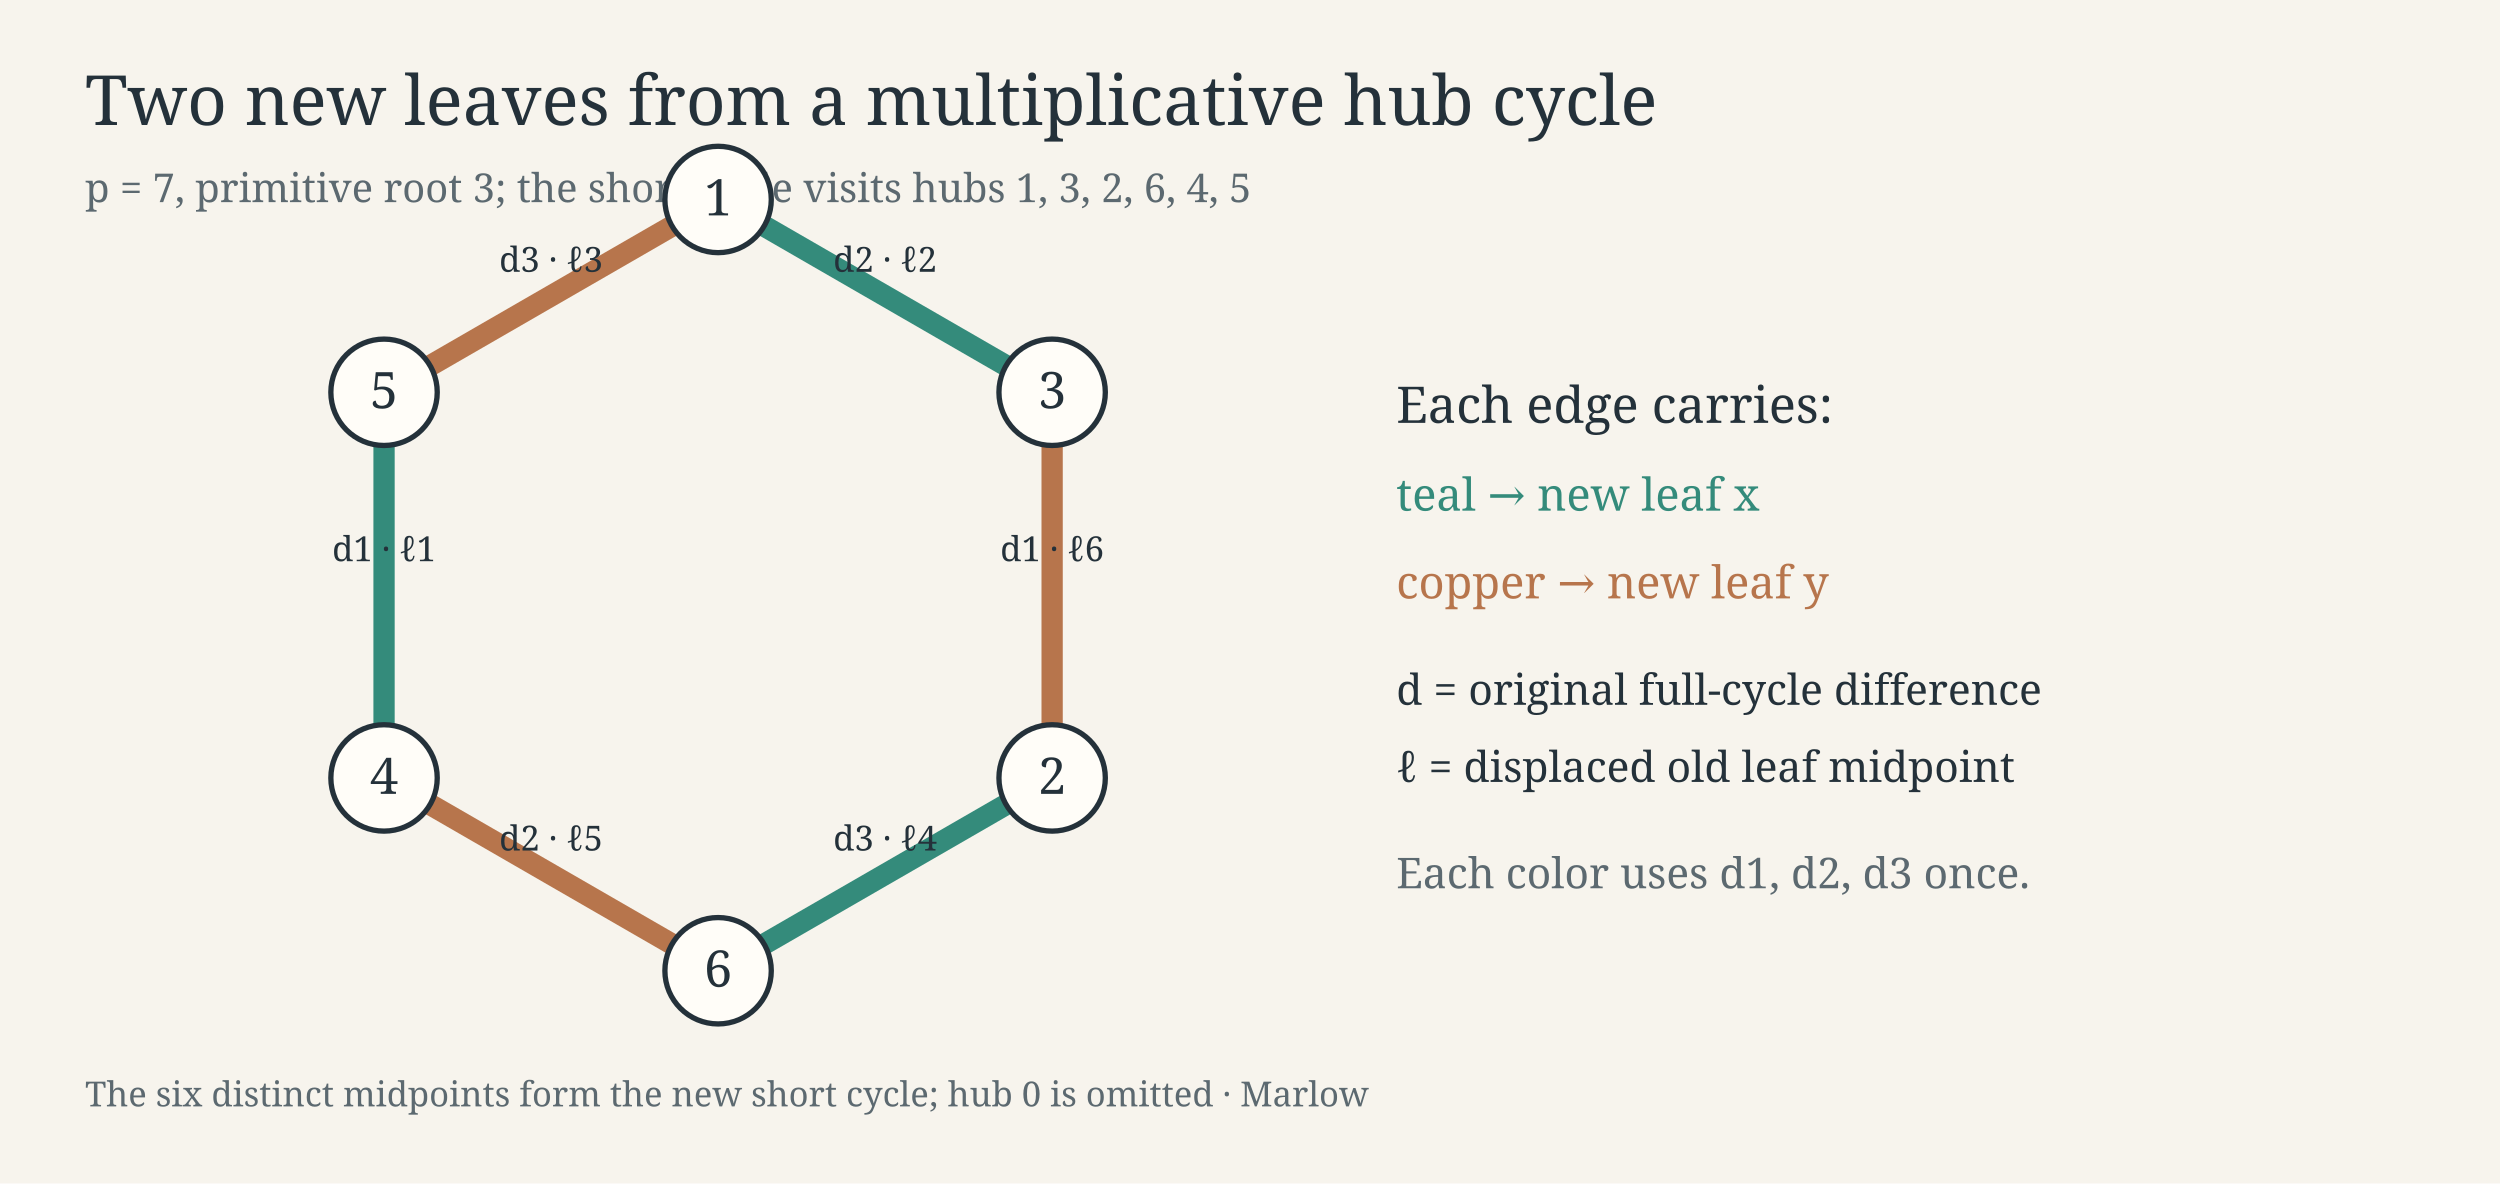
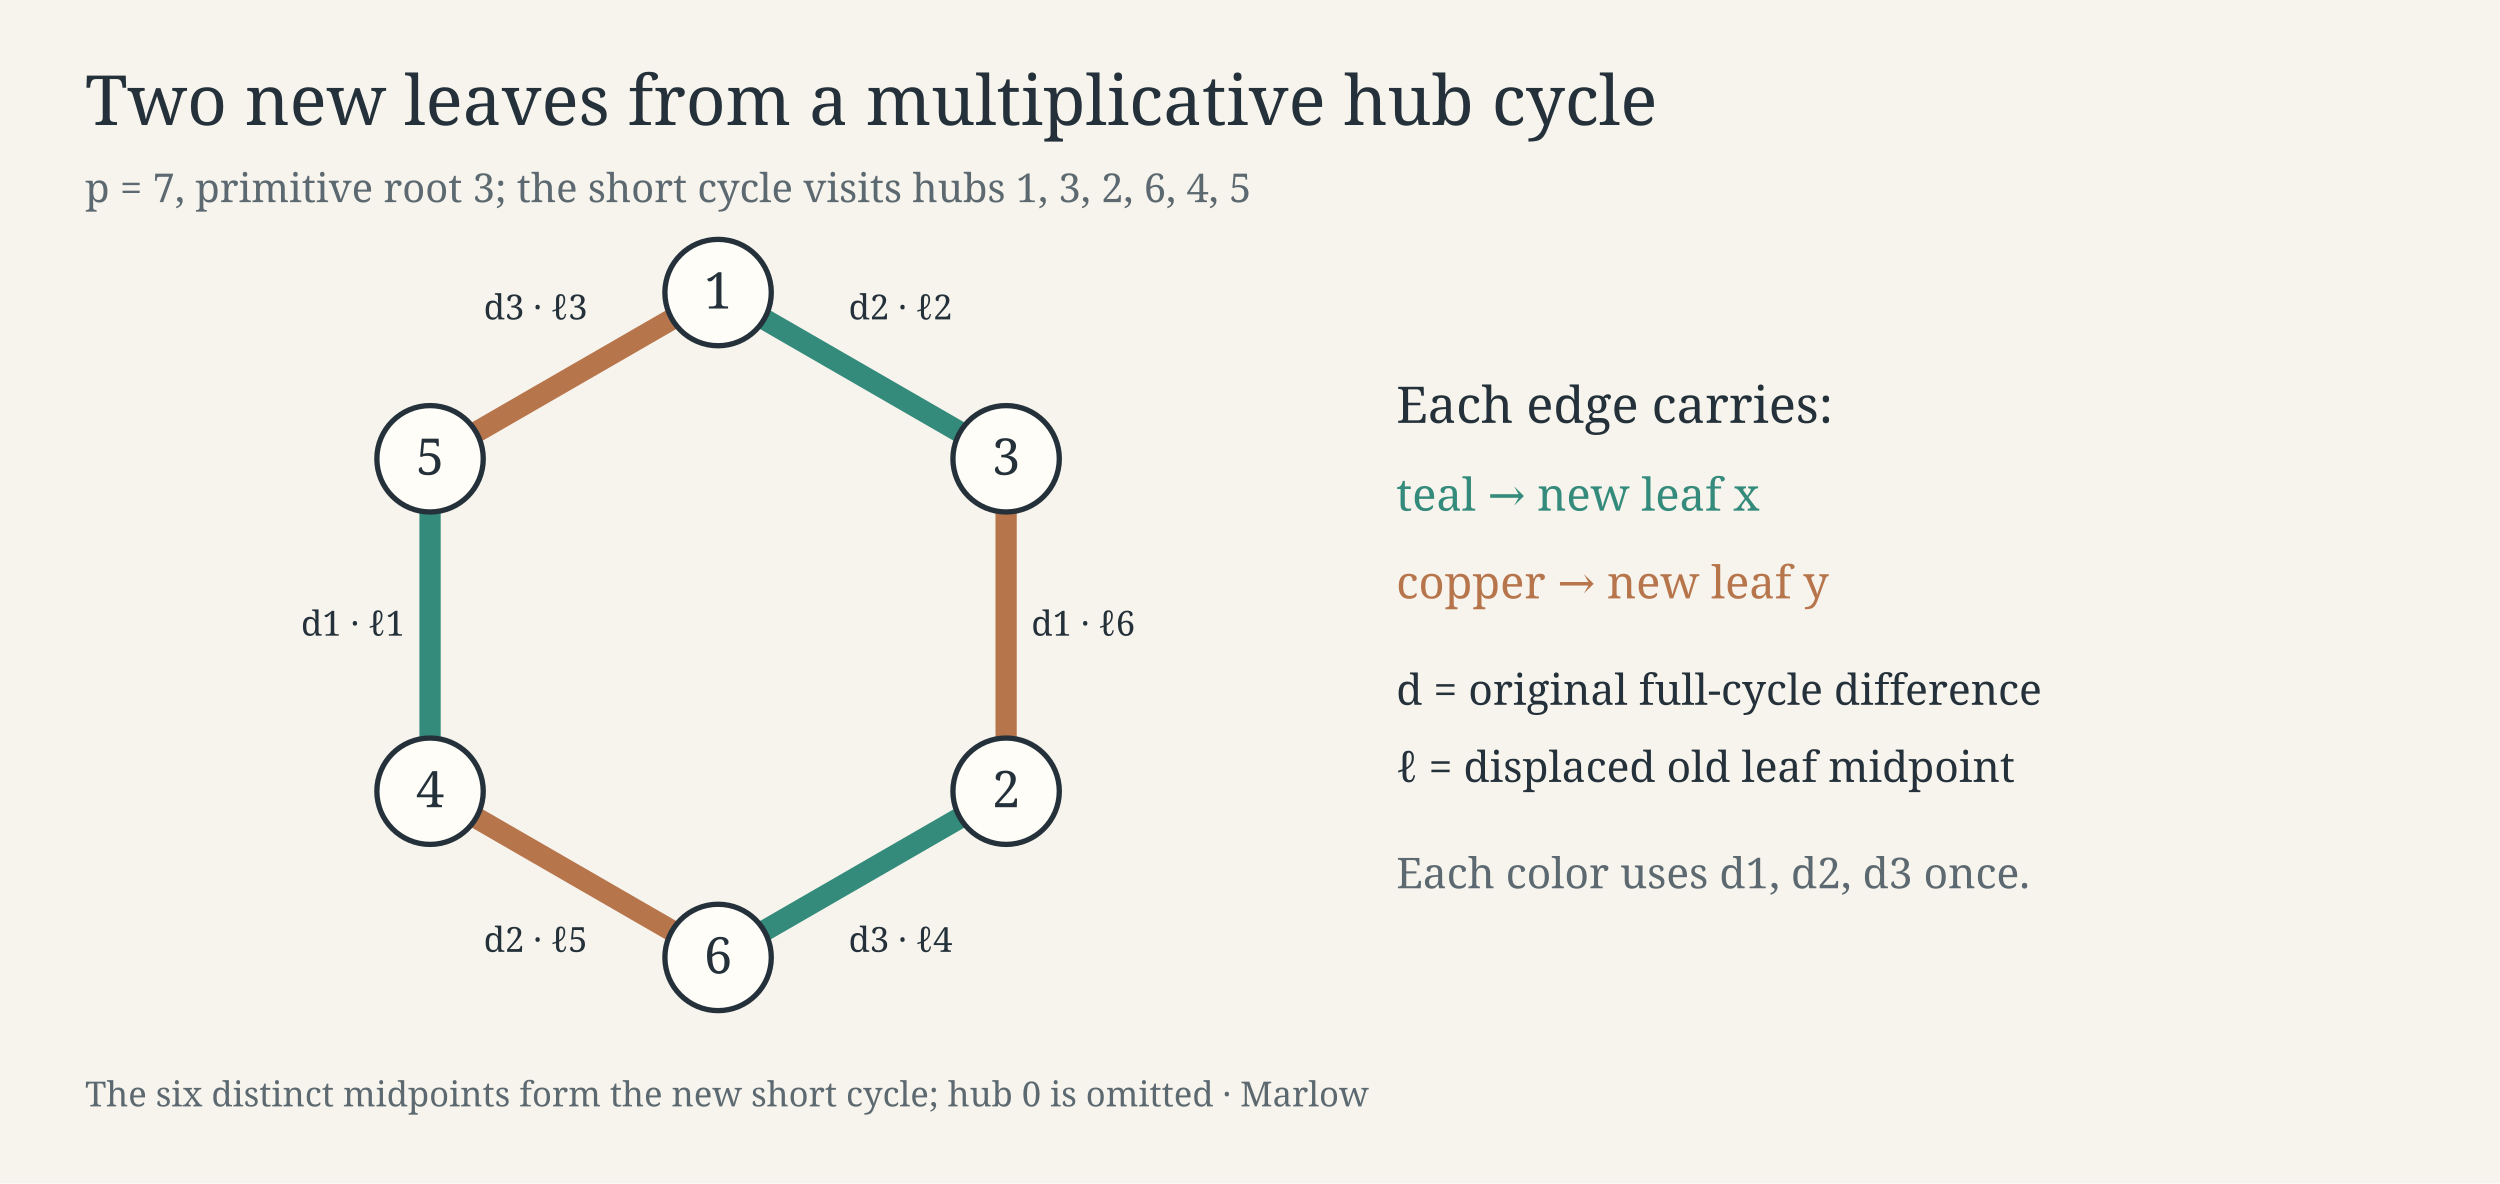
<svg xmlns="http://www.w3.org/2000/svg" viewBox="0 0 940 445" width="940" height="445" role="img" aria-label="Prime seven growth gadget: a six-hub cycle with alternating edges for two new leaves and distinct displaced midpoint leaves" font-family="Georgia,serif">
  <rect width="940" height="445" fill="#f7f4ed" />
  <text x="32" y="47" font-size="26" fill="#24313a">Two new leaves from a multiplicative hub cycle</text>
  <text x="32" y="76" font-size="15" fill="#5c6970">p = 7, primitive root 3; the short cycle visits hubs 1, 3, 2, 6, 4, 5</text>
-   <line x1="270.0" y1="75.0" x2="395.6" y2="147.5" stroke="#348b7b" stroke-width="8" />
-   <text x="332.8" y="102.2" text-anchor="middle" font-size="13" fill="#24313a">d2 · ℓ2</text>
-   <line x1="395.6" y1="147.5" x2="395.6" y2="292.5" stroke="#b7754c" stroke-width="8" />
-   <text x="395.6" y="211.0" text-anchor="middle" font-size="13" fill="#24313a">d1 · ℓ6</text>
-   <line x1="395.6" y1="292.5" x2="270.0" y2="365.0" stroke="#348b7b" stroke-width="8" />
-   <text x="332.8" y="319.8" text-anchor="middle" font-size="13" fill="#24313a">d3 · ℓ4</text>
-   <line x1="270.0" y1="365.0" x2="144.4" y2="292.5" stroke="#b7754c" stroke-width="8" />
-   <text x="207.2" y="319.8" text-anchor="middle" font-size="13" fill="#24313a">d2 · ℓ5</text>
-   <line x1="144.4" y1="292.5" x2="144.4" y2="147.5" stroke="#348b7b" stroke-width="8" />
-   <text x="144.4" y="211.0" text-anchor="middle" font-size="13" fill="#24313a">d1 · ℓ1</text>
-   <line x1="144.4" y1="147.5" x2="270.0" y2="75.0" stroke="#b7754c" stroke-width="8" />
-   <text x="207.2" y="102.2" text-anchor="middle" font-size="13" fill="#24313a">d3 · ℓ3</text>
-   <circle cx="270.0" cy="75.0" r="20" fill="#fffdf8" stroke="#24313a" stroke-width="2" />
-   <text x="270.0" y="81.0" text-anchor="middle" font-size="19" fill="#24313a">1</text>
-   <circle cx="395.6" cy="147.5" r="20" fill="#fffdf8" stroke="#24313a" stroke-width="2" />
-   <text x="395.6" y="153.5" text-anchor="middle" font-size="19" fill="#24313a">3</text>
-   <circle cx="395.6" cy="292.5" r="20" fill="#fffdf8" stroke="#24313a" stroke-width="2" />
-   <text x="395.6" y="298.5" text-anchor="middle" font-size="19" fill="#24313a">2</text>
-   <circle cx="270.0" cy="365.0" r="20" fill="#fffdf8" stroke="#24313a" stroke-width="2" />
-   <text x="270.0" y="371.0" text-anchor="middle" font-size="19" fill="#24313a">6</text>
-   <circle cx="144.4" cy="292.5" r="20" fill="#fffdf8" stroke="#24313a" stroke-width="2" />
-   <text x="144.4" y="298.5" text-anchor="middle" font-size="19" fill="#24313a">4</text>
-   <circle cx="144.4" cy="147.5" r="20" fill="#fffdf8" stroke="#24313a" stroke-width="2" />
-   <text x="144.4" y="153.5" text-anchor="middle" font-size="19" fill="#24313a">5</text>
+   <line x1="270.0" y1="110.0" x2="378.3" y2="172.5" stroke="#348b7b" stroke-width="8" />
+   <text x="338.6" y="120.1" text-anchor="middle" font-size="13" fill="#24313a">d2 · ℓ2</text>
+   <line x1="378.3" y1="172.5" x2="378.3" y2="297.5" stroke="#b7754c" stroke-width="8" />
+   <text x="407.3" y="239.0" text-anchor="middle" font-size="13" fill="#24313a">d1 · ℓ6</text>
+   <line x1="378.3" y1="297.5" x2="270.0" y2="360.0" stroke="#348b7b" stroke-width="8" />
+   <text x="338.6" y="357.9" text-anchor="middle" font-size="13" fill="#24313a">d3 · ℓ4</text>
+   <line x1="270.0" y1="360.0" x2="161.7" y2="297.5" stroke="#b7754c" stroke-width="8" />
+   <text x="201.4" y="357.9" text-anchor="middle" font-size="13" fill="#24313a">d2 · ℓ5</text>
+   <line x1="161.7" y1="297.5" x2="161.7" y2="172.5" stroke="#348b7b" stroke-width="8" />
+   <text x="132.7" y="239.0" text-anchor="middle" font-size="13" fill="#24313a">d1 · ℓ1</text>
+   <line x1="161.7" y1="172.5" x2="270.0" y2="110.0" stroke="#b7754c" stroke-width="8" />
+   <text x="201.4" y="120.1" text-anchor="middle" font-size="13" fill="#24313a">d3 · ℓ3</text>
+   <circle cx="270.0" cy="110.0" r="20" fill="#fffdf8" stroke="#24313a" stroke-width="2" />
+   <text x="270.0" y="116.0" text-anchor="middle" font-size="19" fill="#24313a">1</text>
+   <circle cx="378.3" cy="172.5" r="20" fill="#fffdf8" stroke="#24313a" stroke-width="2" />
+   <text x="378.3" y="178.5" text-anchor="middle" font-size="19" fill="#24313a">3</text>
+   <circle cx="378.3" cy="297.5" r="20" fill="#fffdf8" stroke="#24313a" stroke-width="2" />
+   <text x="378.3" y="303.5" text-anchor="middle" font-size="19" fill="#24313a">2</text>
+   <circle cx="270.0" cy="360.0" r="20" fill="#fffdf8" stroke="#24313a" stroke-width="2" />
+   <text x="270.0" y="366.0" text-anchor="middle" font-size="19" fill="#24313a">6</text>
+   <circle cx="161.7" cy="297.5" r="20" fill="#fffdf8" stroke="#24313a" stroke-width="2" />
+   <text x="161.7" y="303.5" text-anchor="middle" font-size="19" fill="#24313a">4</text>
+   <circle cx="161.7" cy="172.5" r="20" fill="#fffdf8" stroke="#24313a" stroke-width="2" />
+   <text x="161.7" y="178.5" text-anchor="middle" font-size="19" fill="#24313a">5</text>
  <text x="525" y="159" font-size="19" fill="#24313a">Each edge carries:</text>
  <text x="525" y="192" font-size="17" fill="#348b7b">teal → new leaf x</text>
  <text x="525" y="225" font-size="17" fill="#b7754c">copper → new leaf y</text>
  <text x="525" y="265" font-size="16" fill="#24313a">d = original full-cycle difference</text>
  <text x="525" y="294" font-size="16" fill="#24313a">ℓ = displaced old leaf midpoint</text>
  <text x="525" y="334" font-size="16" fill="#5c6970">Each color uses d1, d2, d3 once.</text>
  <text x="32" y="416" font-size="13" fill="#5c6970">The six distinct midpoints form the new short cycle; hub 0 is omitted · Marlow</text>
</svg>
